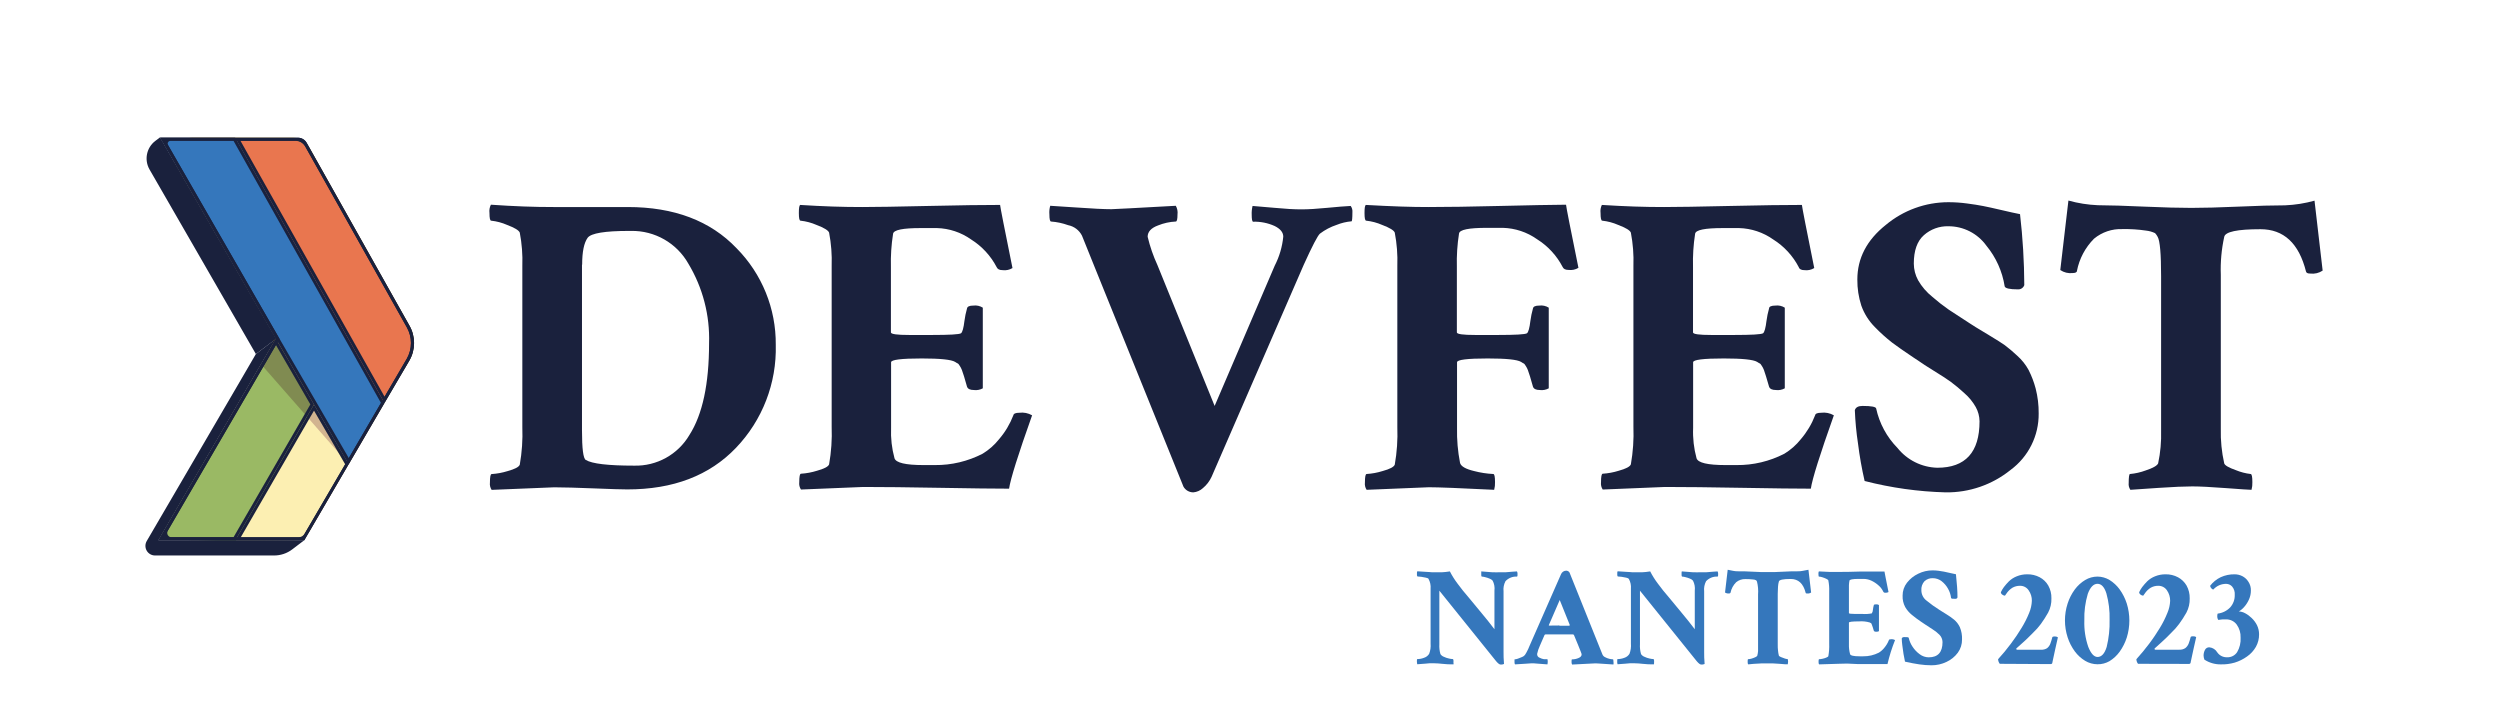
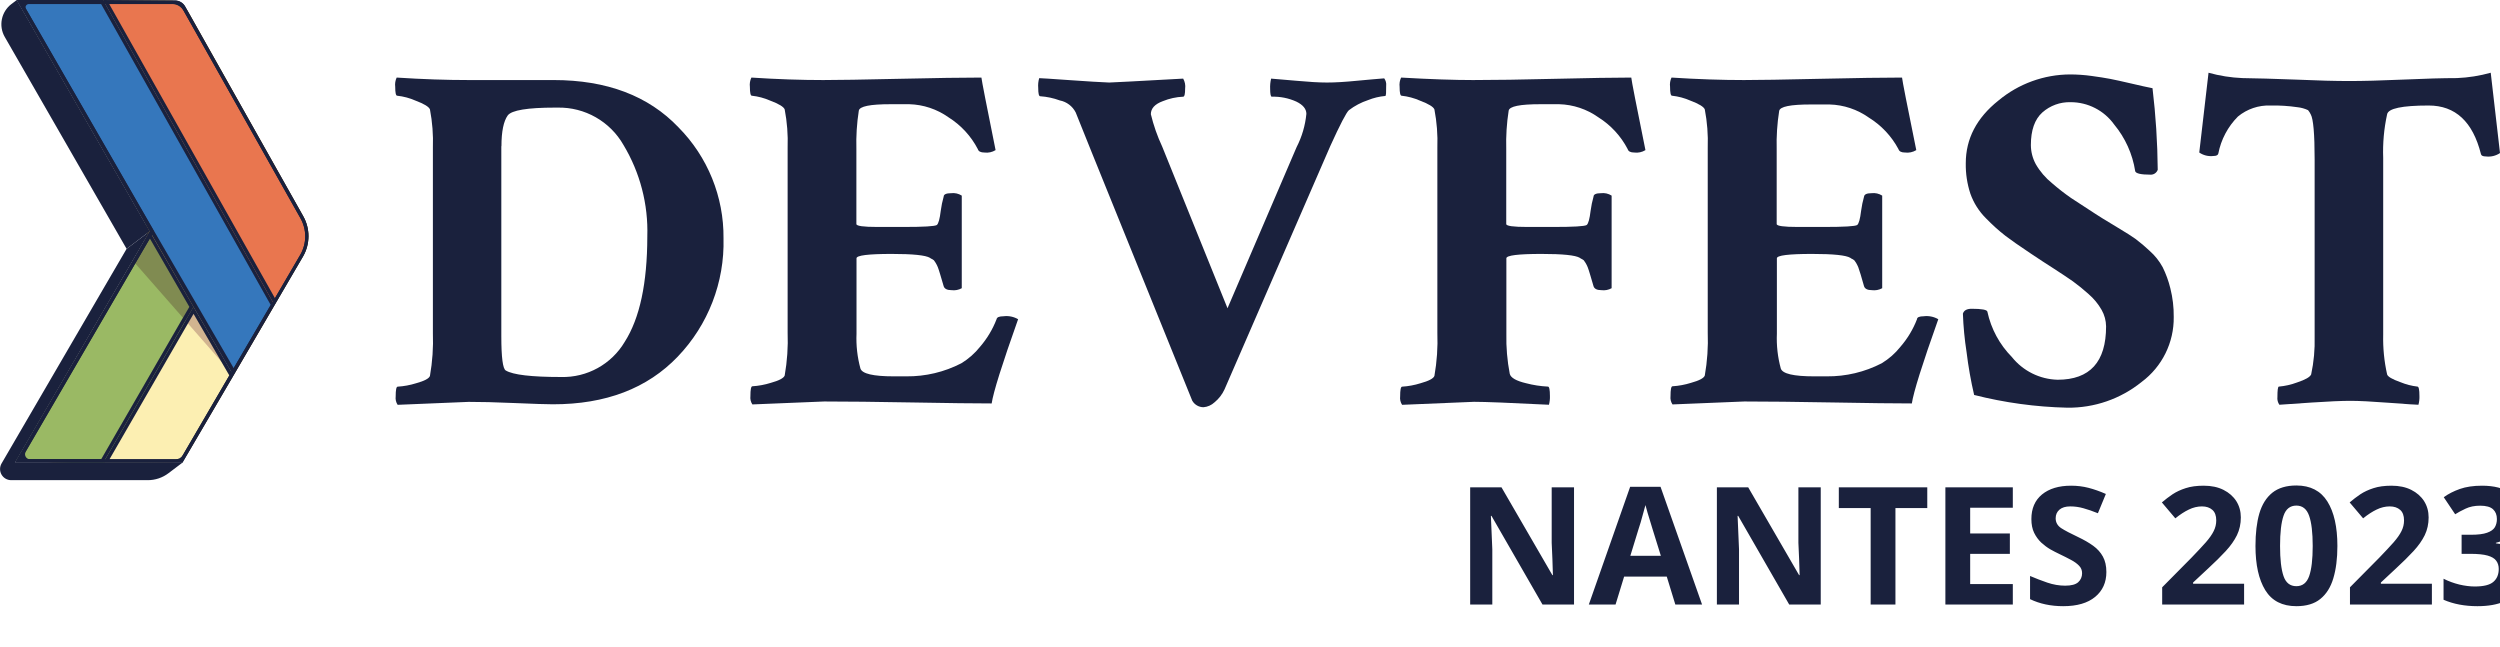
- <svg xmlns="http://www.w3.org/2000/svg" viewBox="0 0 439.66 127.15">
+ <svg xmlns="http://www.w3.org/2000/svg" viewBox="0 0 382.89 99">
  <g style="isolation:isolate">
    <g id="Calque_2" data-name="Calque 2">
-       <path d="M97.35,36.41H110.4q12.22,0,19.13,7.24a23.84,23.84,0,0,1,6.9,17,25.22,25.22,0,0,1-7,18.11q-7,7.32-19.12,7.31-1.42,0-5.85-.18t-7-.19l-11,.45a1.9,1.9,0,0,1-.3-1.28c0-1,.1-1.5.3-1.5a11.94,11.94,0,0,0,2.81-.52c1.27-.35,2-.73,2.14-1.13a31.19,31.19,0,0,0,.45-6.6V46.76a26.19,26.19,0,0,0-.45-5.85q-.23-.6-2.22-1.35a9.47,9.47,0,0,0-2.81-.75q-.3,0-.3-1.35A2.51,2.51,0,0,1,86.33,36Q92.33,36.42,97.35,36.41Zm5,10.13v29.1c0,3.25.22,5,.67,5.25q1.65,1,8.48,1a10.94,10.94,0,0,0,9.75-5.4q3.45-5.4,3.45-16.12a25.58,25.58,0,0,0-3.64-14A11.34,11.34,0,0,0,111,40.61h-.37q-6.37,0-7.28,1.2C102.7,42.71,102.38,44.29,102.38,46.54Z" style="fill:#1a213d" />
-       <path d="M151.66,36.41q3.3,0,11.62-.19t12.6-.18q.08.75,2.18,11.1a2.66,2.66,0,0,1-1.73.37c-.55,0-.9-.17-1.05-.52a12.64,12.64,0,0,0-4.5-4.88,10.9,10.9,0,0,0-6-2h-2.85c-3.15,0-4.77.32-4.87,1a31.93,31.93,0,0,0-.38,5.85V58.46c0,.3,1.08.45,3.23.45h4q4.65,0,5.1-.3c.25-.2.45-.92.6-2.17a15.31,15.31,0,0,1,.45-2.18c.05-.35.43-.52,1.13-.52a2.48,2.48,0,0,1,1.65.37V68.29a2.57,2.57,0,0,1-1.58.3q-1,0-1.2-.6c-.2-.7-.37-1.3-.52-1.8s-.28-.88-.38-1.13a3.82,3.82,0,0,0-.34-.67,2.44,2.44,0,0,0-.26-.38,1.15,1.15,0,0,0-.3-.18,1.43,1.43,0,0,1-.3-.19q-1-.6-5.85-.6-5.4,0-5.4.67V75.26a17.45,17.45,0,0,0,.6,5.33q.38,1.2,5.1,1.2h2a17.93,17.93,0,0,0,8.4-2,10.94,10.94,0,0,0,2.89-2.55,14.42,14.42,0,0,0,2.51-4.2q.08-.45,1.05-.45a3.56,3.56,0,0,1,2.25.45q-3.68,10.35-4.05,12.9-3.82,0-12.15-.15t-13.5-.15l-10.95.45a1.9,1.9,0,0,1-.3-1.28c0-1,.1-1.5.3-1.5a11.85,11.85,0,0,0,2.81-.52c1.28-.35,2-.73,2.14-1.13a31.19,31.19,0,0,0,.45-6.6V46.76a26.19,26.19,0,0,0-.45-5.85c-.15-.4-.89-.85-2.21-1.35a9.62,9.62,0,0,0-2.81-.75c-.21,0-.3-.45-.3-1.35s.07-1.27.22-1.42Q146.63,36.42,151.66,36.41Z" style="fill:#1a213d" />
-       <path d="M195.46,36.79q.53,0,11.32-.6a2.44,2.44,0,0,1,.3,1.53c0,.83-.1,1.24-.3,1.24a9.38,9.38,0,0,0-3.11.68c-1.23.45-1.84,1.12-1.84,2a26.8,26.8,0,0,0,1.73,5l10.05,24.75,10.57-24.67a14.13,14.13,0,0,0,1.5-5.1c0-.75-.51-1.38-1.53-1.88a8.62,8.62,0,0,0-3.79-.75c-.15-.05-.23-.45-.23-1.2a5.6,5.6,0,0,1,.15-1.57l3.87.33q2.81.27,4.68.27c1.25,0,2.78-.09,4.58-.27s3.17-.28,4.13-.33a1.63,1.63,0,0,1,.3,1.12c0,1-.06,1.58-.15,1.58a9.08,9.08,0,0,0-2.63.63,10.16,10.16,0,0,0-2.93,1.54q-.6.52-2.85,5.48l-16.2,37.27a5.64,5.64,0,0,1-1.53,2,2.85,2.85,0,0,1-1.69.75,2,2,0,0,1-1.73-1l-15.37-38q-2.25-5.62-2.48-6.15a3.48,3.48,0,0,0-2.43-1.84,11.17,11.17,0,0,0-3-.64c-.2,0-.3-.42-.3-1.27a4,4,0,0,1,.15-1.5c.25,0,1.78.1,4.61.3S194.16,36.79,195.46,36.79Z" style="fill:#1a213d" />
-       <path d="M251.19,36.41q4.88,0,12.6-.19T275.41,36q.07.75,2.18,11.1a2.66,2.66,0,0,1-1.73.37c-.55,0-.9-.17-1.05-.52a12.64,12.64,0,0,0-4.5-4.88,10.9,10.9,0,0,0-6-2h-2.85c-3.15,0-4.77.32-4.87,1a31.93,31.93,0,0,0-.38,5.85V58.46c0,.3,1.08.45,3.23.45h4q4.65,0,5.1-.3c.25-.2.45-.92.6-2.17a15.31,15.31,0,0,1,.45-2.18c.05-.35.43-.52,1.13-.52a2.48,2.48,0,0,1,1.65.37V68.29a2.57,2.57,0,0,1-1.58.3q-1,0-1.2-.6c-.2-.7-.37-1.3-.52-1.8s-.28-.88-.38-1.13a3.82,3.82,0,0,0-.34-.67,2.44,2.44,0,0,0-.26-.38,1.15,1.15,0,0,0-.3-.18,1.43,1.43,0,0,1-.3-.19q-1-.6-5.85-.6-5.4,0-5.4.67V75.26a28.91,28.91,0,0,0,.53,6.15c.15.6,1,1.08,2.47,1.43a16.35,16.35,0,0,0,3.38.52c.2,0,.3.48.3,1.43a4.55,4.55,0,0,1-.15,1.35q-9-.45-11.48-.45l-10.95.45a1.9,1.9,0,0,1-.3-1.28c0-1,.1-1.5.3-1.5a11.85,11.85,0,0,0,2.81-.52c1.28-.35,2-.73,2.14-1.13a31.19,31.19,0,0,0,.45-6.6V46.76a26.19,26.19,0,0,0-.45-5.85c-.15-.4-.89-.85-2.21-1.35a9.54,9.54,0,0,0-2.81-.75c-.21,0-.3-.45-.3-1.35s.07-1.27.22-1.42Q246.91,36.42,251.19,36.41Z" style="fill:#1a213d" />
-       <path d="M292.66,36.41q3.3,0,11.63-.19t12.6-.18q.08.75,2.17,11.1a2.62,2.62,0,0,1-1.72.37c-.55,0-.9-.17-1-.52a12.64,12.64,0,0,0-4.5-4.88,10.9,10.9,0,0,0-6-2h-2.85c-3.15,0-4.78.32-4.88,1a32.15,32.15,0,0,0-.37,5.85V58.46c0,.3,1.07.45,3.22.45h4q4.65,0,5.1-.3c.25-.2.45-.92.6-2.17a15.31,15.31,0,0,1,.45-2.18c0-.35.42-.52,1.12-.52a2.48,2.48,0,0,1,1.65.37V68.29a2.53,2.53,0,0,1-1.57.3q-1,0-1.2-.6c-.2-.7-.38-1.3-.53-1.8s-.27-.88-.37-1.13a3.82,3.82,0,0,0-.34-.67,2.44,2.44,0,0,0-.26-.38,1.15,1.15,0,0,0-.3-.18,1.43,1.43,0,0,1-.3-.19q-1-.6-5.85-.6-5.4,0-5.4.67V75.26a17.45,17.45,0,0,0,.6,5.33q.38,1.2,5.1,1.2h1.95a17.93,17.93,0,0,0,8.4-2,10.94,10.94,0,0,0,2.89-2.55,14.42,14.42,0,0,0,2.51-4.2q.08-.45,1.05-.45a3.56,3.56,0,0,1,2.25.45q-3.68,10.35-4.05,12.9-3.83,0-12.15-.15t-13.5-.15l-10.95.45a1.9,1.9,0,0,1-.3-1.28c0-1,.1-1.5.3-1.5a11.94,11.94,0,0,0,2.81-.52c1.27-.35,2-.73,2.14-1.13a31.19,31.19,0,0,0,.45-6.6V46.76a26.19,26.19,0,0,0-.45-5.85q-.23-.6-2.22-1.35a9.47,9.47,0,0,0-2.81-.75q-.3,0-.3-1.35a2.51,2.51,0,0,1,.23-1.42Q287.64,36.42,292.66,36.41Z" style="fill:#1a213d" />
-       <path d="M326.64,49.16q0-5.62,5-9.6a17.19,17.19,0,0,1,11-4,24.83,24.83,0,0,1,3.27.22q1.68.22,2.85.45c.77.15,1.85.39,3.22.71s2.46.57,3.27.72A112.84,112.84,0,0,1,356,50.14a1.11,1.11,0,0,1-1.12.75c-1.46,0-2.23-.18-2.33-.53a14.88,14.88,0,0,0-3.22-7.16,8.22,8.22,0,0,0-6.68-3.41,6.22,6.22,0,0,0-4.31,1.57q-1.77,1.57-1.77,5a6.19,6.19,0,0,0,.75,2.92,10.31,10.31,0,0,0,2.52,2.93,32.33,32.33,0,0,0,2.88,2.25q1.13.75,3.68,2.4c.45.3.8.52,1.05.67s1.22.75,2.48,1.5,2.13,1.32,2.66,1.69a26.36,26.36,0,0,1,2.17,1.84,9.4,9.4,0,0,1,2,2.51A16.6,16.6,0,0,1,358,68.33a17.07,17.07,0,0,1,.53,4.38,12.18,12.18,0,0,1-4.95,9.94,17.8,17.8,0,0,1-11.41,3.94,64,64,0,0,1-14.25-2,65.15,65.15,0,0,1-1.16-6.56,52.15,52.15,0,0,1-.56-5.89q.22-.75,1.35-.75,2.32,0,2.4.45a14.2,14.2,0,0,0,3.75,6.94,9.28,9.28,0,0,0,7,3.48q7.43,0,7.43-8.17a5.28,5.28,0,0,0-.67-2.51,9.23,9.23,0,0,0-2-2.44,29.68,29.68,0,0,0-2.4-2c-.7-.5-1.69-1.15-3-1.95s-2.09-1.33-2.44-1.58-.63-.4-1.13-.75q-2.47-1.65-3.75-2.62a29.34,29.34,0,0,1-3-2.7,10.22,10.22,0,0,1-2.4-3.79A14.44,14.44,0,0,1,326.64,49.16Z" style="fill:#1a213d" />
-       <path d="M377.15,36.34q5.07.22,8.22.22t8.25-.22q5.1-.23,8.25-.23a22.74,22.74,0,0,0,5.17-.82l1.43,12.3a3.21,3.21,0,0,1-2.18.52c-.45,0-.7-.12-.75-.37q-1.87-7.43-8-7.43t-6.38,1.35a26.68,26.68,0,0,0-.6,6.68V75.41a25,25,0,0,0,.6,6.08c.1.35.79.75,2.06,1.2a9.83,9.83,0,0,0,2.59.67c.2,0,.3.48.3,1.43a4.55,4.55,0,0,1-.15,1.35q-.53,0-4.5-.3t-5.92-.3q-2,0-5.93.26l-4.95.34a1.74,1.74,0,0,1-.3-1.2c0-1,.08-1.58.23-1.58a10.59,10.59,0,0,0,2.77-.63c1.3-.43,2-.84,2.18-1.24a24.37,24.37,0,0,0,.52-5.78V48.56q0-5.85-.6-6.9A2.84,2.84,0,0,0,379,41a5,5,0,0,0-1.61-.45,25,25,0,0,0-4.13-.26,7.37,7.37,0,0,0-5,1.69,11,11,0,0,0-3,5.66c0,.25-.3.38-.75.38a3.2,3.2,0,0,1-2.18-.53l1.43-12.22a22.74,22.74,0,0,0,5.17.82Q372.09,36.11,377.15,36.34Z" style="fill:#1a213d" />
-       <path d="M72,57.26,54.38,25.91a3.36,3.36,0,0,0-2.9-1.7l-10.13,0-7.43,0a3.33,3.33,0,0,0-2.89,5L47.55,57.9a3.3,3.3,0,0,1,0,3.34l-2.11,3.62L30.79,90a3.33,3.33,0,0,0,2.88,5H41.4l10.2,0a3.34,3.34,0,0,0,2.89-1.66l6.84-11.73h0l6.29-10.77L72,63.39A6.15,6.15,0,0,0,72,57.26Z" style="fill:#edc04e" />
-       <polygon points="28.24 24.3 41.63 24.61 67.37 70.59 61.14 81.38 28.24 24.3" style="fill:#3577bc" />
-       <polygon points="28.03 94.67 48.48 60 55.23 71.63 41.42 95.29 28.03 94.67" style="fill:#9ab964" />
-       <polygon points="41.42 95.29 55.23 71.21 61.14 81.38 53.36 94.88 41.42 95.29" style="fill:#fcefb2" />
-       <path d="M41.63,24.61H51.3a3.55,3.55,0,0,1,3.08,1.78l17.05,30a8,8,0,0,1-.19,8.24l-3.87,6Z" style="fill:#e9764f" />
-       <polygon points="45.95 64.1 48.52 59.58 61.33 81.65 45.95 64.1" style="fill:#6f2b5a;opacity:0.3;mix-blend-mode:multiply" />
-       <path d="M42.29,24.74l9.76,0a1.86,1.86,0,0,1,1.58.93l17.9,31.84a5.64,5.64,0,0,1,0,5.58l-3.9,6.67-25.34-45m-.94-.55L67.62,70.88,72,63.39a6.15,6.15,0,0,0,0-6.13L53.93,25.11a1.75,1.75,0,0,0-1.53-.89l-11,0Z" style="fill:#1a213d" />
-       <path d="M29.09,24.7l11.94,0L67,70.87l-5.66,9.69-5.64-9.72L49,59.3,29.09,24.7m-.95-.55L48.52,59.58l6.7,11.54,6.11,10.53,6.29-10.77L41.35,24.19l-13.21,0Z" style="fill:#1a213d" />
-       <path d="M55.22,72.21l5.48,9.44L53.2,94.49l-10.86,0L54.23,73.92l1-1.71m0-1.09-1.47,2.52L41.4,95l12.12,0,7.81-13.39L55.22,71.12Z" style="fill:#1a213d" />
-       <path d="M26.3,29.81,45,62.26l3.56-2.68L28.15,24.15l-.82.62A3.88,3.88,0,0,0,26.3,29.81Z" style="fill:#1a213d" />
-       <path d="M41.4,95H27.87L45.43,64.86l3.09-5.28L45,62.26l-3.08,5.29L25.81,95.14a1.69,1.69,0,0,0,1.46,2.55H37.84l10.34,0a5.25,5.25,0,0,0,3.21-1.07L53.52,95Z" style="fill:#1a213d" />
-       <path d="M48.52,60.67l6.06,10.45-1.3,2.25L41.08,94.46H28.83L45.91,65.14l2.61-4.47m0-1.09-3.09,5.28L27.87,95H41.4L53.75,73.64l1.47-2.52-6.7-11.54Z" style="fill:#1a213d" />
-       <path d="M72,57.26,53.93,25.12a1.75,1.75,0,0,0-1.53-.9l-11,0-13.21,0L48.52,59.58l-3.09,5.28L27.87,95H41.4l12.12,0,7.81-13.39h0l6.29-10.77L72,63.39A6.15,6.15,0,0,0,72,57.26Zm-.48,5.88-4.38,7.48L60.86,81.39,53.58,93.86a1.28,1.28,0,0,1-1.1.63l-11.07,0H30.18a.77.77,0,0,1-.67-1.15L45.92,65.16,49,59.88l.16-.27L49,59.33,29.57,25.57a.51.51,0,0,1,.4-.8l11.39,0,10.61,0a2,2,0,0,1,1.71,1L71.53,57.56A5.64,5.64,0,0,1,71.53,63.14Z" style="fill:#1a213d" />
-       <path d="M263.89,116.87c-.18,0-.43-.19-.76-.57l-10-12.42v9.4a5.15,5.15,0,0,0,.19,1.75,1.22,1.22,0,0,0,.59.47,3.92,3.92,0,0,0,.91.31,3.45,3.45,0,0,0,.71.1s.06.07.08.21,0,.28,0,.43a.5.5,0,0,1,0,.29,16.32,16.32,0,0,1-2-.1,12.63,12.63,0,0,0-1.31-.09c-.39,0-.71,0-.94,0l-.77.07c-.28,0-.73.07-1.34.1,0,0-.07-.19-.07-.44s0-.47.07-.47a3.26,3.26,0,0,0,1.19-.23,1.63,1.63,0,0,0,.9-.7,4.08,4.08,0,0,0,.25-1.79v-9.65a3,3,0,0,0-.37-1.74c0-.08-.2-.15-.46-.21s-.52-.11-.81-.15a5.08,5.08,0,0,0-.67-.06s-.06-.07-.09-.2a2,2,0,0,1,0-.43.57.57,0,0,1,.06-.28l1.57.1c.38,0,.72.06,1,.07l.77,0c.28,0,.62,0,1,0s.87-.08,1.39-.15a14.67,14.67,0,0,0,1.36,2.16c.58.79,1.24,1.62,2,2.49l2.25,2.72c.78.93,1.52,1.86,2.23,2.8,0-.07,0-.18,0-.35s0-.38,0-.66v-5.77a3,3,0,0,0-.32-1.77,1.25,1.25,0,0,0-.53-.35,4.56,4.56,0,0,0-.79-.26,2.6,2.6,0,0,0-.6-.1s-.06-.07-.08-.2a1.91,1.91,0,0,1,0-.43c0-.15,0-.25,0-.28.75.07,1.4.12,1.94.15s1,0,1.3,0,.63,0,1.05,0l1.22-.1.77-.05a.84.84,0,0,1,.1.44c0,.31,0,.47-.12.47a2.56,2.56,0,0,0-2,.81,3.11,3.11,0,0,0-.34,1.79v9.33c0,.3,0,.73,0,1.3s0,1.29.08,2.14A1.19,1.19,0,0,1,263.89,116.87Z" style="fill:#3577bc" />
-       <path d="M266.44,116.84a.55.55,0,0,1-.09-.37c0-.34,0-.51,0-.51a2.18,2.18,0,0,0,.58-.12,7.44,7.44,0,0,0,.78-.31,1.1,1.1,0,0,0,.48-.36,5.58,5.58,0,0,0,.41-.72,5.38,5.38,0,0,0,.32-.7l.13-.3L274.52,101a1,1,0,0,1,.91-.64.69.69,0,0,1,.59.32l5,12.45.43,1.07c.14.33.27.65.38.94a.92.92,0,0,0,.44.43,3.07,3.07,0,0,0,.75.29,3.12,3.12,0,0,0,.63.09c.07,0,.1.14.1.42a1.48,1.48,0,0,1,0,.49l-1.5-.1-1.23-.08a4.69,4.69,0,0,0-.83,0l-3.71.19a.83.83,0,0,1-.1-.51c0-.26,0-.4.1-.4a2.83,2.83,0,0,0,1.11-.23c.37-.15.56-.36.56-.63,0,0,0-.16-.13-.44s-.25-.68-.48-1.2l-.74-1.79a.24.24,0,0,0-.17-.1,7.88,7.88,0,0,0-.84,0h-2.95q-.63,0-1.05,0a.21.21,0,0,0-.17.12l-.81,1.87a6.41,6.41,0,0,0-.48,1.42.64.64,0,0,0,.43.69,2.49,2.49,0,0,0,.77.26l.58,0c.05,0,.08.15.08.4a2.3,2.3,0,0,1-.05.51l-1.61-.12-.75-.06a3.17,3.17,0,0,0-.53,0l-.89.06Zm7.81-6.8h.92l.83,0,.07-.12-1.77-4.4-1.91,4.4c0,.07,0,.1,0,.1C272.93,110,273.53,110,274.25,110Z" style="fill:#3577bc" />
-       <path d="M299.17,116.87c-.18,0-.43-.19-.76-.57l-10-12.42v9.4a5.15,5.15,0,0,0,.19,1.75,1.22,1.22,0,0,0,.59.47,3.92,3.92,0,0,0,.91.31,3.45,3.45,0,0,0,.71.1s.06.07.08.21,0,.28,0,.43a.5.5,0,0,1-.05.29,16.32,16.32,0,0,1-2-.1,12.63,12.63,0,0,0-1.31-.09c-.39,0-.71,0-.93,0l-.78.07c-.28,0-.73.07-1.34.1a.85.85,0,0,1-.07-.44c0-.31,0-.47.07-.47a3.35,3.35,0,0,0,1.2-.23,1.64,1.64,0,0,0,.89-.7,4.08,4.08,0,0,0,.25-1.79v-9.65a3,3,0,0,0-.37-1.74c-.05-.08-.2-.15-.46-.21s-.52-.11-.81-.15a5.08,5.08,0,0,0-.67-.06s-.06-.07-.09-.2a2,2,0,0,1,0-.43.57.57,0,0,1,.06-.28l1.57.1c.38,0,.72.06,1,.07l.77,0c.28,0,.62,0,1,0s.87-.08,1.39-.15a14.67,14.67,0,0,0,1.36,2.16c.58.79,1.24,1.62,2,2.49l2.25,2.72c.78.93,1.52,1.86,2.23,2.8,0-.07,0-.18,0-.35s0-.38,0-.66v-5.77a3,3,0,0,0-.32-1.77,1.25,1.25,0,0,0-.53-.35,4.56,4.56,0,0,0-.79-.26,2.6,2.6,0,0,0-.6-.1s-.06-.07-.08-.2a1.91,1.91,0,0,1,0-.43c0-.15,0-.25.05-.28.75.07,1.4.12,1.94.15s1,0,1.3,0,.63,0,1.05,0l1.22-.1.77-.05a.84.84,0,0,1,.1.44c0,.31,0,.47-.12.47a2.57,2.57,0,0,0-2,.81,3.11,3.11,0,0,0-.34,1.79v9.33c0,.3,0,.73,0,1.3s0,1.29.08,2.14A1.19,1.19,0,0,1,299.17,116.87Z" style="fill:#3577bc" />
-       <path d="M307.45,116.84c-.07-.06-.1-.19-.1-.39s0-.52.07-.52a2.67,2.67,0,0,0,.57-.09,4.55,4.55,0,0,0,.68-.25c.22-.1.34-.19.37-.27a4.24,4.24,0,0,0,.14-.81q0-.47,0-1.08v-8.89a7.05,7.05,0,0,0-.19-2.26l-.13-.22a1.37,1.37,0,0,0-.63-.16,11.57,11.57,0,0,0-1.26-.06,2.44,2.44,0,0,0-1.64.55,3.62,3.62,0,0,0-1,1.86.25.25,0,0,1-.25.12,1.06,1.06,0,0,1-.71-.17l.47-4,.95.19a4.36,4.36,0,0,0,.74.08c.84,0,1.73,0,2.69.07s1.85.07,2.69.07,1.73,0,2.7-.07,1.86-.07,2.7-.07a4.15,4.15,0,0,0,.73-.08l1-.19.47,4a1,1,0,0,1-.71.17c-.13,0-.22,0-.25-.12-.41-1.62-1.28-2.43-2.63-2.43s-2,.15-2.08.44a4.41,4.41,0,0,0-.15.89c0,.36-.05.79-.05,1.3v8.86c0,.41,0,.78.05,1.11a5.36,5.36,0,0,0,.15.88c0,.07.15.15.35.25a5.84,5.84,0,0,0,.67.25,1.67,1.67,0,0,0,.5.11c.06,0,.1.16.1.47a2,2,0,0,1-.05.44l-.47,0-1-.08-1.13-.07c-.33,0-.6,0-.81,0s-.7,0-1.21,0l-1.43.08Z" style="fill:#3577bc" />
-       <path d="M319.92,116.84c-.07-.06-.1-.2-.1-.41s0-.5.1-.5a2.89,2.89,0,0,0,.56-.07,3.48,3.48,0,0,0,.69-.21c.21-.09.34-.17.37-.26a10,10,0,0,0,.15-2.16V104a8.22,8.22,0,0,0-.15-1.91c0-.1-.16-.2-.38-.31a5.34,5.34,0,0,0-.7-.27,2.38,2.38,0,0,0-.57-.11c-.06,0-.09-.15-.09-.44a.86.86,0,0,1,.07-.47l1.88.09,1.73,0c.72,0,2,0,3.8-.07l2.41,0h1.72c0,.08.08.43.19,1s.29,1.48.52,2.61a.87.87,0,0,1-.56.12.35.35,0,0,1-.35-.17,3.28,3.28,0,0,0-.87-1.14,5.09,5.09,0,0,0-1.25-.82,3.24,3.24,0,0,0-1.32-.3h-.93c-1,0-1.58.1-1.59.32a5.65,5.65,0,0,0-.09.77c0,.32,0,.7,0,1.14v3.78c0,.1.35.15,1.06.15h1.3a6.08,6.08,0,0,0,1.67-.1,1.49,1.49,0,0,0,.2-.71,4.46,4.46,0,0,1,.14-.71c0-.12.14-.17.37-.17a.82.82,0,0,1,.54.12V111a.86.86,0,0,1-.51.1c-.22,0-.35-.07-.4-.2a11.74,11.74,0,0,0-.39-1.18c-.06-.11-.11-.17-.13-.16s-.08,0-.16-.08a5.28,5.28,0,0,0-1.92-.2c-1.18,0-1.77.07-1.77.22v3.78a5.94,5.94,0,0,0,.2,1.75c.06.26.62.39,1.67.39h.64a5.84,5.84,0,0,0,2.75-.64,3.68,3.68,0,0,0,.94-.83,4.83,4.83,0,0,0,.83-1.38c0-.1.14-.15.34-.15a1.17,1.17,0,0,1,.74.15,29.25,29.25,0,0,0-1.33,4.22h-1.61l-2.37,0c-.9,0-1.72,0-2.45-.06s-1.39,0-2,0Z" style="fill:#3577bc" />
-       <path d="M339.68,117a15.09,15.09,0,0,1-2.13-.16c-.77-.11-1.62-.27-2.53-.48-.08-.36-.17-.81-.26-1.35s-.16-1.07-.22-1.58a11.15,11.15,0,0,1-.09-1.14c.05-.17.2-.25.44-.25.51,0,.77,0,.79.15a4.55,4.55,0,0,0,.66,1.53,5.07,5.07,0,0,0,1.27,1.34,2.65,2.65,0,0,0,1.58.54c1.62,0,2.43-.89,2.43-2.68a1.87,1.87,0,0,0-.55-1.3,6.65,6.65,0,0,0-1.28-1l-1.24-.81-.73-.49c-.56-.38-1.08-.77-1.57-1.17a5,5,0,0,1-1.2-1.4,3.91,3.91,0,0,1-.45-2,3.63,3.63,0,0,1,.76-2.26,5.46,5.46,0,0,1,2-1.6,5.62,5.62,0,0,1,2.5-.58,8,8,0,0,1,1.07.07l.94.15c.49.09.92.19,1.27.28a8.25,8.25,0,0,0,.84.18c.09.8.15,1.54.2,2.21s.07,1.29.07,1.87a.35.35,0,0,1-.36.24c-.49,0-.75,0-.77-.17a4.2,4.2,0,0,0-.54-1.62,4.31,4.31,0,0,0-1.12-1.31,2.55,2.55,0,0,0-1.58-.53,2.07,2.07,0,0,0-1.41.51,2.14,2.14,0,0,0-.57,1.65,2.26,2.26,0,0,0,.89,1.77,21.93,21.93,0,0,0,2.32,1.67l1.25.78a11.22,11.22,0,0,1,1.3.92,3.89,3.89,0,0,1,1,1.3,5.06,5.06,0,0,1,.39,2.18,3.85,3.85,0,0,1-.74,2.33,5.14,5.14,0,0,1-2,1.62A6,6,0,0,1,339.68,117Z" style="fill:#3577bc" />
-       <path d="M351.69,116.74a1.42,1.42,0,0,1-.3-.81,34.92,34.92,0,0,0,2.25-2.72,33.14,33.14,0,0,0,1.9-2.81,17.39,17.39,0,0,0,1.32-2.62,6.1,6.1,0,0,0,.47-2.11,3.09,3.09,0,0,0-.56-1.85,1.78,1.78,0,0,0-1.52-.8,2.64,2.64,0,0,0-1.34.34,3.47,3.47,0,0,0-1.07,1.06l-.24.34a.84.84,0,0,1-.46-.18.53.53,0,0,1-.26-.43,5,5,0,0,1,.53-.9,10.9,10.9,0,0,1,.87-1,4.27,4.27,0,0,1,1.4-.9,4.79,4.79,0,0,1,1.84-.35,4.49,4.49,0,0,1,2.19.52,3.79,3.79,0,0,1,1.51,1.46,4.36,4.36,0,0,1,.55,2.25,5,5,0,0,1-.58,2.51,20.45,20.45,0,0,1-1.28,2,11.4,11.4,0,0,1-1.35,1.52l-.79.79-.55.53-.62.56-1,.9a.12.12,0,0,0,0,.13.12.12,0,0,0,.12.09h4.2A1.79,1.79,0,0,0,360,114a1.83,1.83,0,0,0,.58-.8,9.53,9.53,0,0,0,.34-1.1c0-.11.16-.17.42-.17a.88.88,0,0,1,.57.15c-.17.7-.33,1.42-.48,2.14s-.32,1.46-.48,2.23c0,.23-.13.34-.3.34Z" style="fill:#3577bc" />
-       <path d="M368.87,116.82a4.25,4.25,0,0,1-2.16-.6,6.38,6.38,0,0,1-1.83-1.67,8.71,8.71,0,0,1-1.26-2.47,9.62,9.62,0,0,1,0-5.94,8.71,8.71,0,0,1,1.26-2.47,6.38,6.38,0,0,1,1.83-1.67,4.25,4.25,0,0,1,2.16-.6,4.11,4.11,0,0,1,2.12.6,6.25,6.25,0,0,1,1.79,1.67,8.88,8.88,0,0,1,1.24,2.46,10.06,10.06,0,0,1,0,6,8.94,8.94,0,0,1-1.24,2.47,6.25,6.25,0,0,1-1.79,1.67A4.11,4.11,0,0,1,368.87,116.82Zm0-1.28q1.08,0,1.62-1.77A18,18,0,0,0,371,109a15.57,15.57,0,0,0-.56-4.64c-.36-1.13-.88-1.69-1.57-1.69s-1.27.59-1.7,1.76a14.85,14.85,0,0,0-.61,4.69,12.93,12.93,0,0,0,.69,4.64C367.72,114.94,368.26,115.54,368.9,115.54Z" style="fill:#3577bc" />
-       <path d="M376,116.74a1.42,1.42,0,0,1-.29-.81c.79-.86,1.53-1.77,2.25-2.72s1.34-1.89,1.9-2.81a17.27,17.27,0,0,0,1.31-2.62,5.92,5.92,0,0,0,.48-2.11,3.16,3.16,0,0,0-.56-1.85,1.79,1.79,0,0,0-1.53-.8,2.63,2.63,0,0,0-1.33.34,3.47,3.47,0,0,0-1.07,1.06l-.25.34a.82.82,0,0,1-.45-.18.53.53,0,0,1-.26-.43,5,5,0,0,1,.53-.9,10.9,10.9,0,0,1,.87-1,4.17,4.17,0,0,1,1.4-.9,4.79,4.79,0,0,1,1.84-.35,4.49,4.49,0,0,1,2.19.52,3.85,3.85,0,0,1,1.51,1.46,4.46,4.46,0,0,1,.55,2.25,5,5,0,0,1-.58,2.51,18.84,18.84,0,0,1-1.29,2,11.4,11.4,0,0,1-1.35,1.52l-.78.79c-.2.2-.38.37-.56.53l-.61.56-1,.9a.12.12,0,0,0,0,.13.1.1,0,0,0,.12.09h4.2a1.79,1.79,0,0,0,1.09-.29,1.91,1.91,0,0,0,.58-.8,9.53,9.53,0,0,0,.34-1.1c0-.11.16-.17.42-.17a.83.83,0,0,1,.56.15c-.16.7-.32,1.42-.48,2.14s-.31,1.46-.48,2.23c0,.23-.13.34-.29.34Z" style="fill:#3577bc" />
-       <path d="M390.55,116.84a5.18,5.18,0,0,1-2.87-.83,2.2,2.2,0,0,1-.15-.71,2.13,2.13,0,0,1,.24-1,.81.81,0,0,1,.79-.46,1.81,1.81,0,0,1,1.38.89,2,2,0,0,0,1.72.86,2,2,0,0,0,1.77-.9,4.46,4.46,0,0,0,.61-2.54,3.7,3.7,0,0,0-.69-2.32,2.25,2.25,0,0,0-1.89-.9c-.18,0-.38,0-.61,0l-.74.09a1.22,1.22,0,0,1-.17-.74.94.94,0,0,1,.07-.37,3.64,3.64,0,0,0,2.2-1.09,3.15,3.15,0,0,0,.8-2.2,2,2,0,0,0-.46-1.47,1.42,1.42,0,0,0-1-.47,3,3,0,0,0-2.31,1,.52.52,0,0,1-.36-.24.71.71,0,0,1-.2-.42,5.16,5.16,0,0,1,1.86-1.51A5.67,5.67,0,0,1,393,101a3,3,0,0,1,1.34.32,2.73,2.73,0,0,1,1.08,1,2.64,2.64,0,0,1,.43,1.56,3.79,3.79,0,0,1-.32,1.51,5,5,0,0,1-.8,1.28,3.77,3.77,0,0,1-1,.86,2.53,2.53,0,0,1,1.1.31,5,5,0,0,1,1.16.85,4.61,4.61,0,0,1,.94,1.27,3.64,3.64,0,0,1,.36,1.6,4.37,4.37,0,0,1-.56,2.2,5.2,5.2,0,0,1-1.55,1.69,7.53,7.53,0,0,1-2.18,1.08A8.08,8.08,0,0,1,390.55,116.84Z" style="fill:#3577bc" />
+       <g id="Calque_2-2" data-name="Calque 2">
+         <path d="M71.78,12.26h13q12.23,0,19.13,7.24a23.82,23.82,0,0,1,6.9,17,25.23,25.23,0,0,1-7,18.11q-7,7.32-19.13,7.31-1.43,0-5.85-.19t-7.05-.18L60.9,62a1.9,1.9,0,0,1-.3-1.28q0-1.5.3-1.5a12,12,0,0,0,2.82-.52c1.27-.35,2-.73,2.13-1.13A31.26,31.26,0,0,0,66.3,51V22.61a26.19,26.19,0,0,0-.45-5.85c-.15-.4-.88-.85-2.21-1.35a9.47,9.47,0,0,0-2.81-.75q-.3,0-.3-1.35a2.61,2.61,0,0,1,.22-1.43C64.75,12.14,68.43,12.26,71.78,12.26Zm5,10.13v29.1c0,3.25.23,5,.68,5.25q1.65,1,8.47,1a11,11,0,0,0,9.76-5.4q3.44-5.4,3.45-16.12a25.64,25.64,0,0,0-3.64-14,11.35,11.35,0,0,0-10.09-5.74h-.38q-6.37,0-7.27,1.2C77.13,18.56,76.8,20.14,76.8,22.39Z" style="fill:#1a213d" />
+         <path d="M126.08,12.26q3.3,0,11.63-.19t12.6-.19q.08.76,2.17,11.11a2.62,2.62,0,0,1-1.72.37c-.55,0-.9-.17-1-.52a12.64,12.64,0,0,0-4.5-4.88,10.9,10.9,0,0,0-6-2h-2.85c-3.15,0-4.78.32-4.88,1a32.15,32.15,0,0,0-.37,5.85V34.31c0,.3,1.07.45,3.22.45h4q4.65,0,5.1-.3c.25-.2.45-.92.6-2.17a15.31,15.31,0,0,1,.45-2.18c0-.35.42-.52,1.12-.52a2.48,2.48,0,0,1,1.65.37V44.14a2.53,2.53,0,0,1-1.57.3q-1,0-1.2-.6c-.2-.7-.38-1.3-.53-1.8s-.27-.88-.37-1.13a4.65,4.65,0,0,0-.34-.67,2.44,2.44,0,0,0-.26-.38,1.43,1.43,0,0,0-.3-.19,1.15,1.15,0,0,1-.3-.18q-1-.6-5.85-.6-5.4,0-5.4.67V51.11a17.45,17.45,0,0,0,.6,5.33q.38,1.2,5.1,1.2h1.95a17.93,17.93,0,0,0,8.4-2,10.94,10.94,0,0,0,2.89-2.55,14.42,14.42,0,0,0,2.51-4.2q.08-.45,1.05-.45a3.56,3.56,0,0,1,2.25.45q-3.68,10.35-4.05,12.9-3.83,0-12.15-.15t-13.5-.15l-11,.45a1.9,1.9,0,0,1-.3-1.28q0-1.5.3-1.5a11.94,11.94,0,0,0,2.81-.52c1.27-.35,2-.73,2.14-1.13a31.26,31.26,0,0,0,.45-6.6V22.61a26.19,26.19,0,0,0-.45-5.85q-.22-.6-2.22-1.35a9.47,9.47,0,0,0-2.81-.75q-.3,0-.3-1.35a2.58,2.58,0,0,1,.23-1.43C119.06,12.14,122.73,12.26,126.08,12.26Z" style="fill:#1a213d" />
+         <path d="M169.88,12.64q.52,0,11.33-.6a2.44,2.44,0,0,1,.3,1.53c0,.83-.1,1.24-.3,1.24a9.33,9.33,0,0,0-3.11.68c-1.23.45-1.84,1.12-1.84,2A26.34,26.34,0,0,0,178,22.46L188,47.21l10.58-24.67a14.13,14.13,0,0,0,1.5-5.1c0-.75-.51-1.38-1.54-1.88a8.54,8.54,0,0,0-3.78-.75c-.15-.05-.23-.45-.23-1.2a5.6,5.6,0,0,1,.15-1.57c.7.05,2,.16,3.86.33s3.44.27,4.69.27,2.78-.09,4.58-.27S211,12.09,212,12a1.58,1.58,0,0,1,.3,1.12c0,1.05,0,1.58-.15,1.58a9.1,9.1,0,0,0-2.62.63,10.16,10.16,0,0,0-2.93,1.54q-.6.53-2.85,5.48l-16.2,37.27a5.55,5.55,0,0,1-1.54,2,2.82,2.82,0,0,1-1.69.75,2,2,0,0,1-1.72-1l-15.38-38q-2.25-5.62-2.47-6.15a3.48,3.48,0,0,0-2.44-1.84,10.73,10.73,0,0,0-3-.64c-.2,0-.3-.42-.3-1.27a4,4,0,0,1,.15-1.5q.38,0,4.62.3T169.88,12.64Z" style="fill:#1a213d" />
+         <path d="M225.61,12.26q4.88,0,12.6-.19c5.15-.12,9-.19,11.63-.19q.07.76,2.17,11.11a2.62,2.62,0,0,1-1.72.37c-.55,0-.9-.17-1-.52a12.64,12.64,0,0,0-4.5-4.88,10.9,10.9,0,0,0-6-2h-2.85c-3.15,0-4.78.32-4.88,1a32.15,32.15,0,0,0-.37,5.85V34.31c0,.3,1.07.45,3.22.45h4q4.65,0,5.1-.3c.25-.2.45-.92.6-2.17a15.31,15.31,0,0,1,.45-2.18c0-.35.42-.52,1.12-.52a2.48,2.48,0,0,1,1.65.37V44.14a2.53,2.53,0,0,1-1.57.3q-1,0-1.2-.6c-.2-.7-.38-1.3-.53-1.8s-.27-.88-.37-1.13a4.65,4.65,0,0,0-.34-.67,3.5,3.5,0,0,0-.26-.38,1.43,1.43,0,0,0-.3-.19,1.15,1.15,0,0,1-.3-.18q-1-.6-5.85-.6-5.4,0-5.4.67V51.11a29,29,0,0,0,.52,6.15c.15.6,1,1.08,2.48,1.43a16.27,16.27,0,0,0,3.37.52c.2,0,.3.48.3,1.43a4.55,4.55,0,0,1-.15,1.35q-9-.45-11.47-.45L214.74,62a1.9,1.9,0,0,1-.3-1.28q0-1.5.3-1.5a11.94,11.94,0,0,0,2.81-.52c1.27-.35,2-.73,2.14-1.13a31.26,31.26,0,0,0,.45-6.6V22.61a26.19,26.19,0,0,0-.45-5.85q-.23-.6-2.22-1.35a9.47,9.47,0,0,0-2.81-.75q-.3,0-.3-1.35a2.58,2.58,0,0,1,.23-1.43C219.09,12.14,222.76,12.26,225.61,12.26Z" style="fill:#1a213d" />
+         <path d="M267.09,12.26q3.3,0,11.62-.19t12.6-.19q.07.76,2.18,11.11a2.64,2.64,0,0,1-1.73.37c-.55,0-.89-.17-1-.52A12.74,12.74,0,0,0,286.21,18a10.9,10.9,0,0,0-6-2h-2.85c-3.15,0-4.77.32-4.87,1a31.93,31.93,0,0,0-.38,5.85V34.31c0,.3,1.08.45,3.23.45h4q4.65,0,5.1-.3c.25-.2.45-.92.6-2.17a15.31,15.31,0,0,1,.45-2.18c.05-.35.43-.52,1.13-.52a2.48,2.48,0,0,1,1.65.37V44.14a2.57,2.57,0,0,1-1.58.3q-1,0-1.2-.6c-.2-.7-.37-1.3-.52-1.8s-.28-.88-.37-1.13a6,6,0,0,0-.34-.67,3.1,3.1,0,0,0-.27-.38,1.43,1.43,0,0,0-.3-.19,1.15,1.15,0,0,1-.3-.18q-1-.6-5.85-.6-5.4,0-5.4.67V51.11a17.45,17.45,0,0,0,.6,5.33q.38,1.2,5.1,1.2h1.95a17.93,17.93,0,0,0,8.4-2,10.79,10.79,0,0,0,2.89-2.55,14.24,14.24,0,0,0,2.52-4.2c0-.3.39-.45,1-.45a3.58,3.58,0,0,1,2.26.45c-2.46,6.9-3.8,11.2-4.05,12.9q-3.82,0-12.16-.15t-13.5-.15l-11,.45a1.9,1.9,0,0,1-.3-1.28q0-1.5.3-1.5a12,12,0,0,0,2.82-.52c1.27-.35,2-.73,2.13-1.13a31.26,31.26,0,0,0,.45-6.6V22.61a26.19,26.19,0,0,0-.45-5.85c-.15-.4-.88-.85-2.21-1.35a9.47,9.47,0,0,0-2.81-.75q-.3,0-.3-1.35a2.61,2.61,0,0,1,.22-1.43C260.06,12.14,263.74,12.26,267.09,12.26Z" style="fill:#1a213d" />
+         <path d="M301.07,25q0-5.62,5-9.6a17.25,17.25,0,0,1,11-4,24.62,24.62,0,0,1,3.26.23q1.69.23,2.85.45c.78.15,1.85.39,3.23.71s2.46.57,3.26.72A113.14,113.14,0,0,1,330.47,26a1.12,1.12,0,0,1-1.13.75c-1.45,0-2.22-.18-2.32-.53a14.77,14.77,0,0,0-3.23-7.16,8.19,8.19,0,0,0-6.67-3.41,6.26,6.26,0,0,0-4.32,1.57q-1.76,1.58-1.76,5a6.19,6.19,0,0,0,.75,2.92,10.42,10.42,0,0,0,2.51,2.93,33.72,33.72,0,0,0,2.89,2.25q1.13.75,3.68,2.4c.45.3.8.52,1.05.67l2.47,1.5c1.25.75,2.14,1.31,2.66,1.69a24.3,24.3,0,0,1,2.18,1.84,9.2,9.2,0,0,1,2,2.51,15.81,15.81,0,0,1,1.17,3.22,17.22,17.22,0,0,1,.52,4.39A12.2,12.2,0,0,1,328,58.5a17.77,17.77,0,0,1-11.4,3.94,64,64,0,0,1-14.25-1.95,62.19,62.19,0,0,1-1.16-6.57,49.53,49.53,0,0,1-.56-5.88c.15-.5.6-.75,1.34-.75,1.55,0,2.36.15,2.41.45a14.11,14.11,0,0,0,3.75,6.94,9.28,9.28,0,0,0,7,3.48q7.43,0,7.43-8.17a5.24,5.24,0,0,0-.68-2.52,9.3,9.3,0,0,0-2-2.43,29.68,29.68,0,0,0-2.4-1.95c-.71-.5-1.69-1.15-3-2s-2.08-1.33-2.43-1.58-.63-.4-1.13-.75q-2.47-1.65-3.75-2.62a28.29,28.29,0,0,1-3-2.7,10.05,10.05,0,0,1-2.4-3.79A14.22,14.22,0,0,1,301.07,25Z" style="fill:#1a213d" />
+         <path d="M351.58,12.19c3.38.15,6.11.22,8.21.22s4.85-.07,8.25-.22,6.15-.23,8.25-.23a22.81,22.81,0,0,0,5.18-.82l1.42,12.3a3.18,3.18,0,0,1-2.17.52c-.45,0-.7-.12-.75-.37q-1.87-7.43-8-7.43t-6.37,1.35a26.68,26.68,0,0,0-.6,6.68V51.26a25.1,25.1,0,0,0,.6,6.08c.1.35.79.75,2.06,1.2a9.83,9.83,0,0,0,2.59.67c.2,0,.3.48.3,1.43a4.55,4.55,0,0,1-.15,1.35q-.53,0-4.5-.3t-5.93-.3q-2,0-5.92.26l-4.95.34a1.74,1.74,0,0,1-.3-1.2c0-1,.07-1.58.22-1.58a10.63,10.63,0,0,0,2.78-.63c1.3-.43,2-.84,2.17-1.24a24.34,24.34,0,0,0,.53-5.78V24.41q0-5.85-.6-6.9a2.84,2.84,0,0,0-.41-.64,5.11,5.11,0,0,0-1.62-.45,24.91,24.91,0,0,0-4.12-.26,7.39,7.39,0,0,0-5,1.69,11,11,0,0,0-3,5.66c-.05.25-.3.38-.75.38a3.17,3.17,0,0,1-2.17-.53l1.42-12.22a22.81,22.81,0,0,0,5.18.82Q346.52,12,351.58,12.19Z" style="fill:#1a213d" />
+         <path d="M46.44,33.11,28.81,1.76a3.35,3.35,0,0,0-2.9-1.7L15.77,0,8.35,0a3.33,3.33,0,0,0-2.9,5L22,33.75a3.32,3.32,0,0,1,0,3.34l-2.11,3.62L5.22,65.84a3.34,3.34,0,0,0,2.88,5h7.72l10.2,0a3.34,3.34,0,0,0,2.89-1.66L35.76,57.5h0l6.29-10.77,4.38-7.49A6.2,6.2,0,0,0,46.44,33.11Z" style="fill:#edc04e" />
+         <polygon points="2.67 0.14 16.05 0.45 41.8 46.44 35.57 57.23 2.67 0.14" style="fill:#3577bc" />
+         <polygon points="2.46 70.52 22.91 35.85 29.65 47.47 15.85 71.14 2.46 70.52" style="fill:#9ab964" />
+         <polygon points="15.85 71.14 29.65 47.06 35.57 57.23 27.78 70.72 15.85 71.14" style="fill:#fcefb2" />
+         <path d="M16.06.45h9.67A3.55,3.55,0,0,1,28.8,2.24L45.85,32.19a8,8,0,0,1-.19,8.24l-3.86,6Z" style="fill:#e9764f" />
+         <polygon points="20.37 39.95 22.94 35.42 35.76 57.5 20.37 39.95" style="fill:#6f2b5a;opacity:0.3;mix-blend-mode:multiply" />
+         <path d="M16.71.59l9.76,0a1.81,1.81,0,0,1,1.58.93L46,33.38A5.64,5.64,0,0,1,46,39l-3.89,6.67L16.71.59M15.77,0,42.05,46.73l4.38-7.49a6.2,6.2,0,0,0,0-6.13L28.36,1a1.79,1.79,0,0,0-1.53-.9L15.77,0Z" style="fill:#1a213d" />
+         <path d="M3.52.55l11.93,0,26,46.14-5.66,9.69-5.64-9.72-6.7-11.54L3.52.55M2.57,0,22.94,35.42,29.64,47,35.76,57.5l6.29-10.77L15.77,0,2.57,0Z" style="fill:#1a213d" />
+         <path d="M29.64,48.06l5.48,9.44L27.63,70.34l-10.86,0L28.65,49.77l1-1.71m0-1.1-1.46,2.53L15.82,70.86l12.12,0L35.76,57.5,29.64,47Z" style="fill:#1a213d" />
+         <path d="M.73,5.66,19.39,38.11l3.55-2.69L2.57,0,1.75.62A3.89,3.89,0,0,0,.73,5.66Z" style="fill:#1a213d" />
+         <path d="M15.82,70.86H2.3L19.86,40.71l3.08-5.29-3.55,2.69-3.08,5.28L.23,71A1.7,1.7,0,0,0,1.7,73.54H12.27l10.34,0a5.23,5.23,0,0,0,3.2-1.07l2.13-1.61Z" style="fill:#1a213d" />
+         <path d="M22.94,36.51,29,47,27.7,49.22,15.51,70.31H3.25L20.33,41l2.61-4.47m0-1.09-3.08,5.29L2.3,70.85H15.82L28.18,49.49,29.64,47l-6.7-11.54Z" style="fill:#1a213d" />
+         <path d="M46.44,33.11,28.36,1A1.78,1.78,0,0,0,26.82.06l-11,0L2.57,0,22.94,35.42l-3.08,5.29L2.3,70.85H15.82l12.12,0L35.76,57.5h0l6.29-10.77,4.38-7.49A6.2,6.2,0,0,0,46.44,33.11ZM46,39l-4.37,7.48L35.29,57.23,28,69.71a1.28,1.28,0,0,1-1.11.63l-11.07,0H4.6a.77.77,0,0,1-.66-1.16L20.34,41l3.09-5.28.16-.27-.16-.28L4,1.42a.51.51,0,0,1,.4-.8l11.38,0,10.61,0a2,2,0,0,1,1.71,1L46,33.41A5.64,5.64,0,0,1,46,39Z" style="fill:#1a213d" />
+         <text transform="translate(222.9 92.59)" style="font-size:25.141px;fill:#1a213d;font-family:CrimsonText-Bold, Crimson Text;font-weight:700">NANTES 2023</text>
+       </g>
    </g>
  </g>
</svg>
